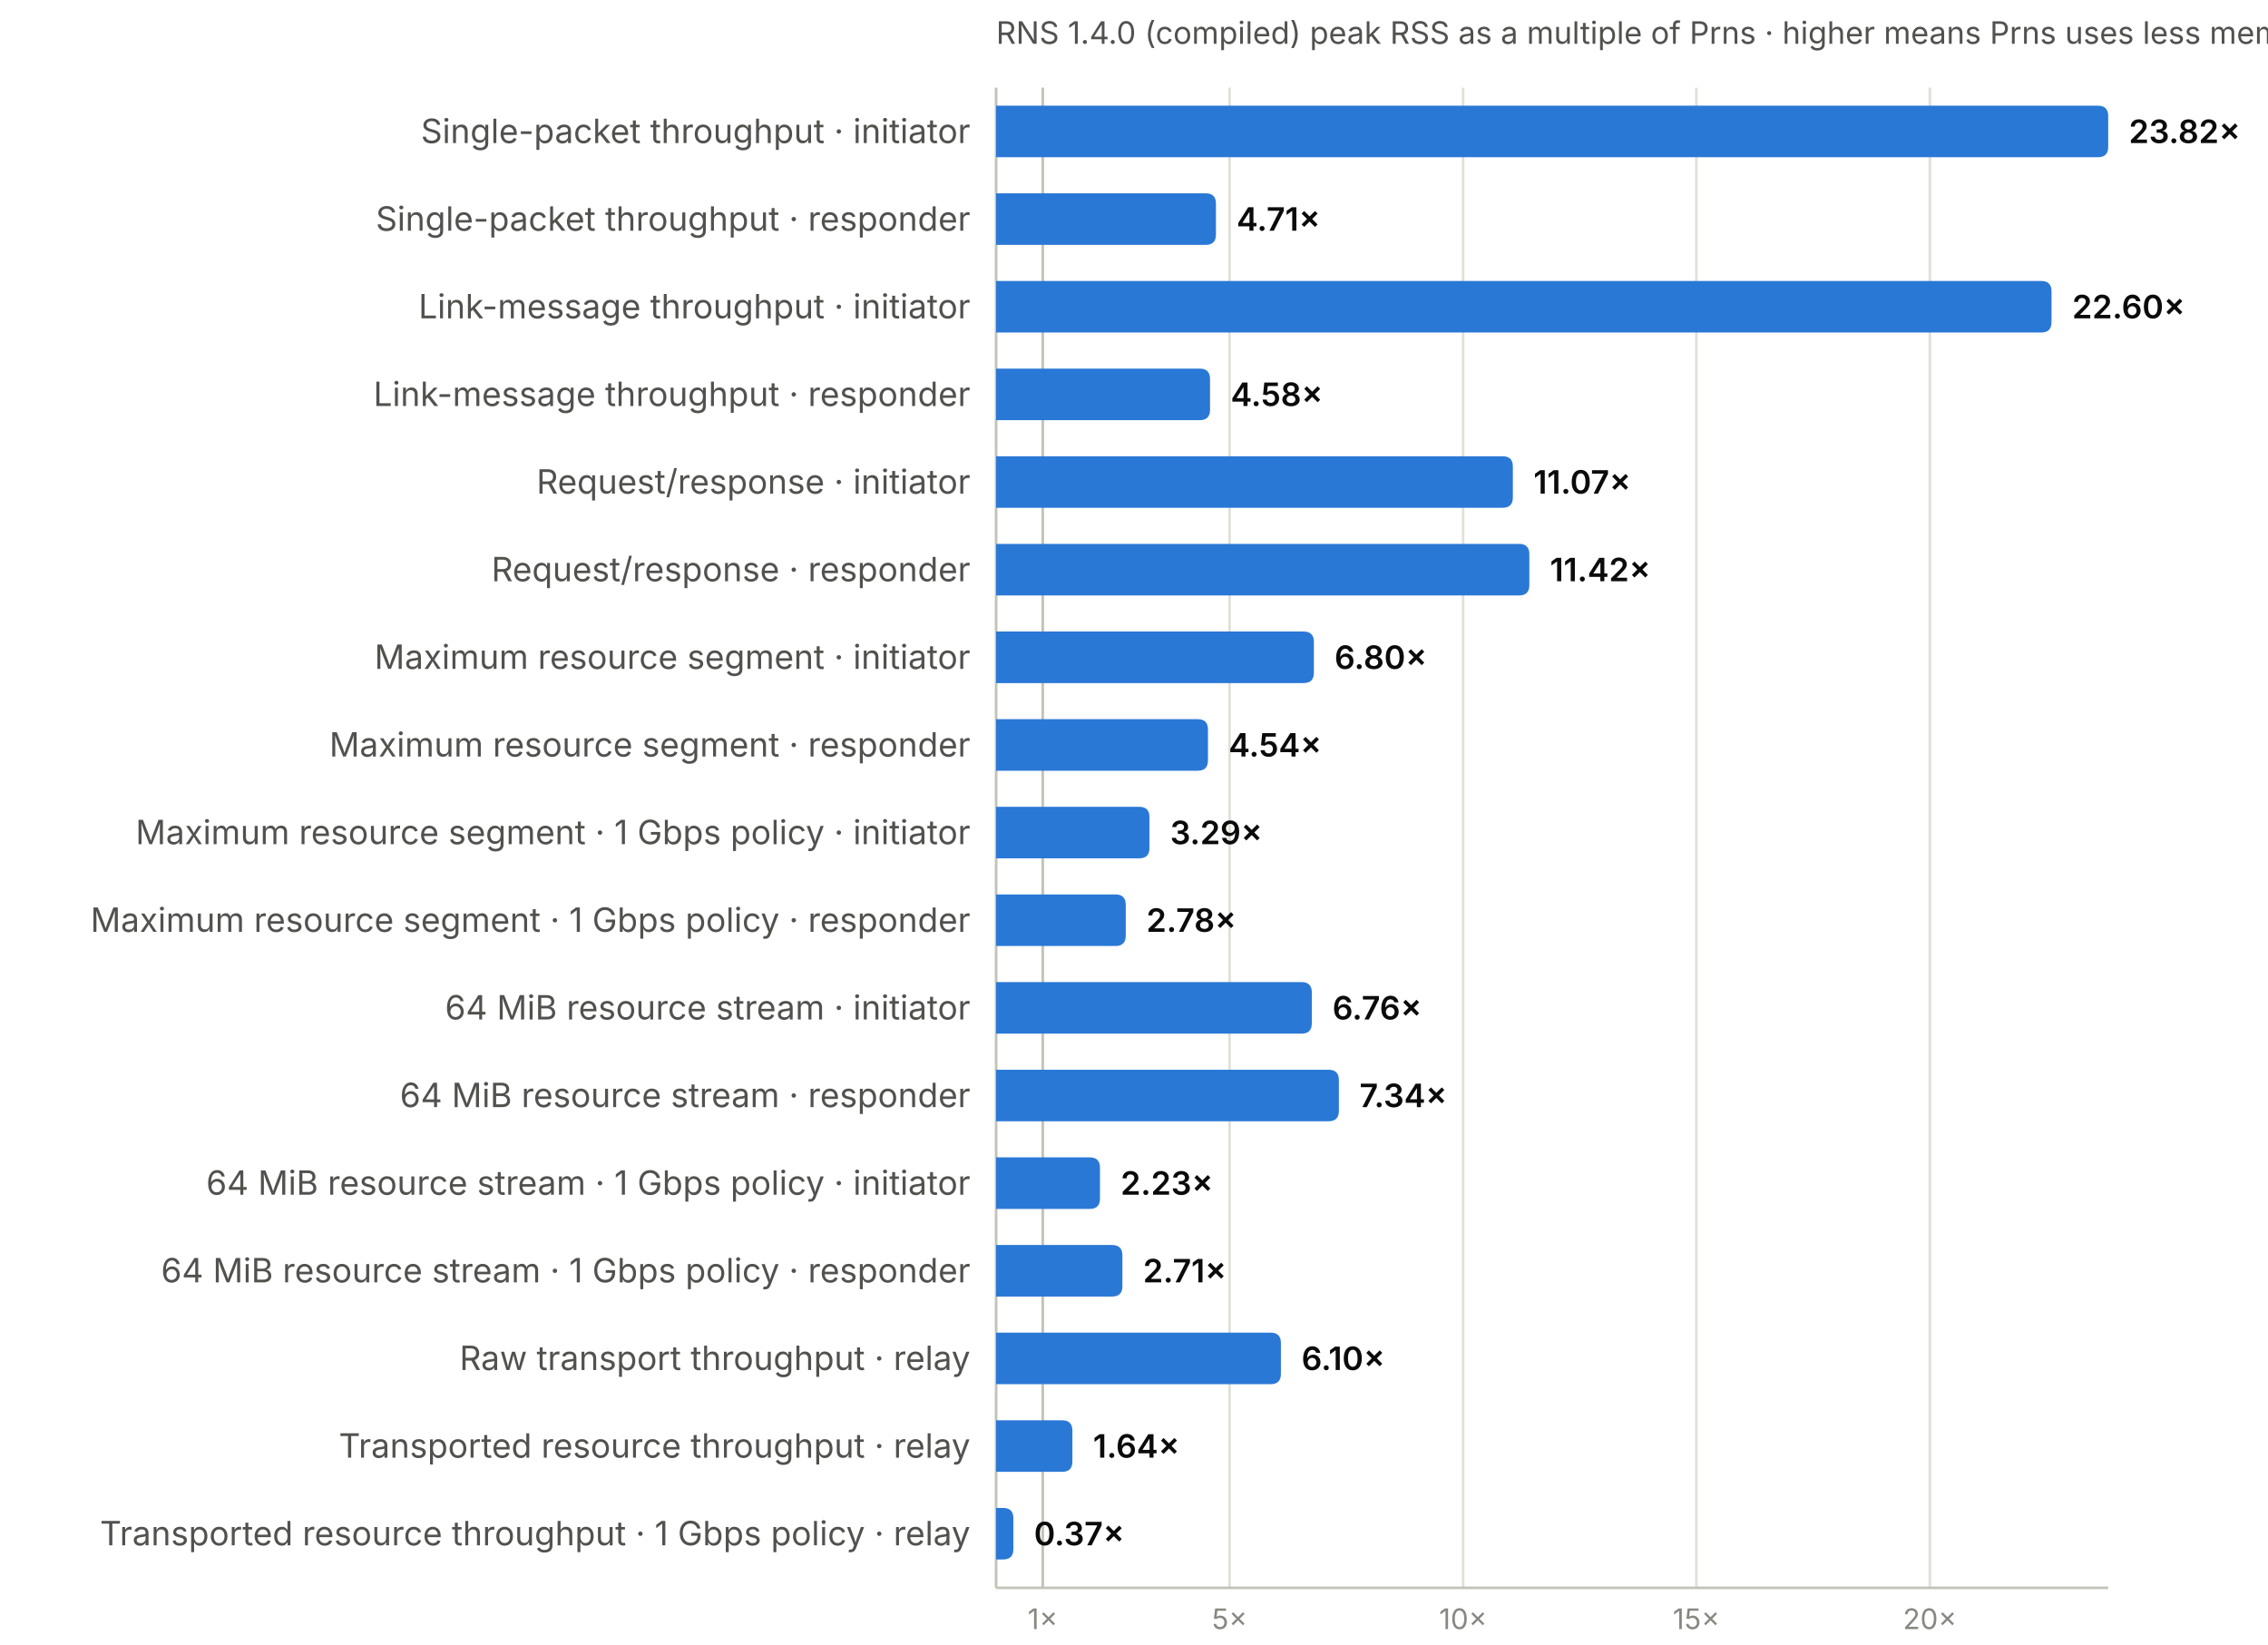
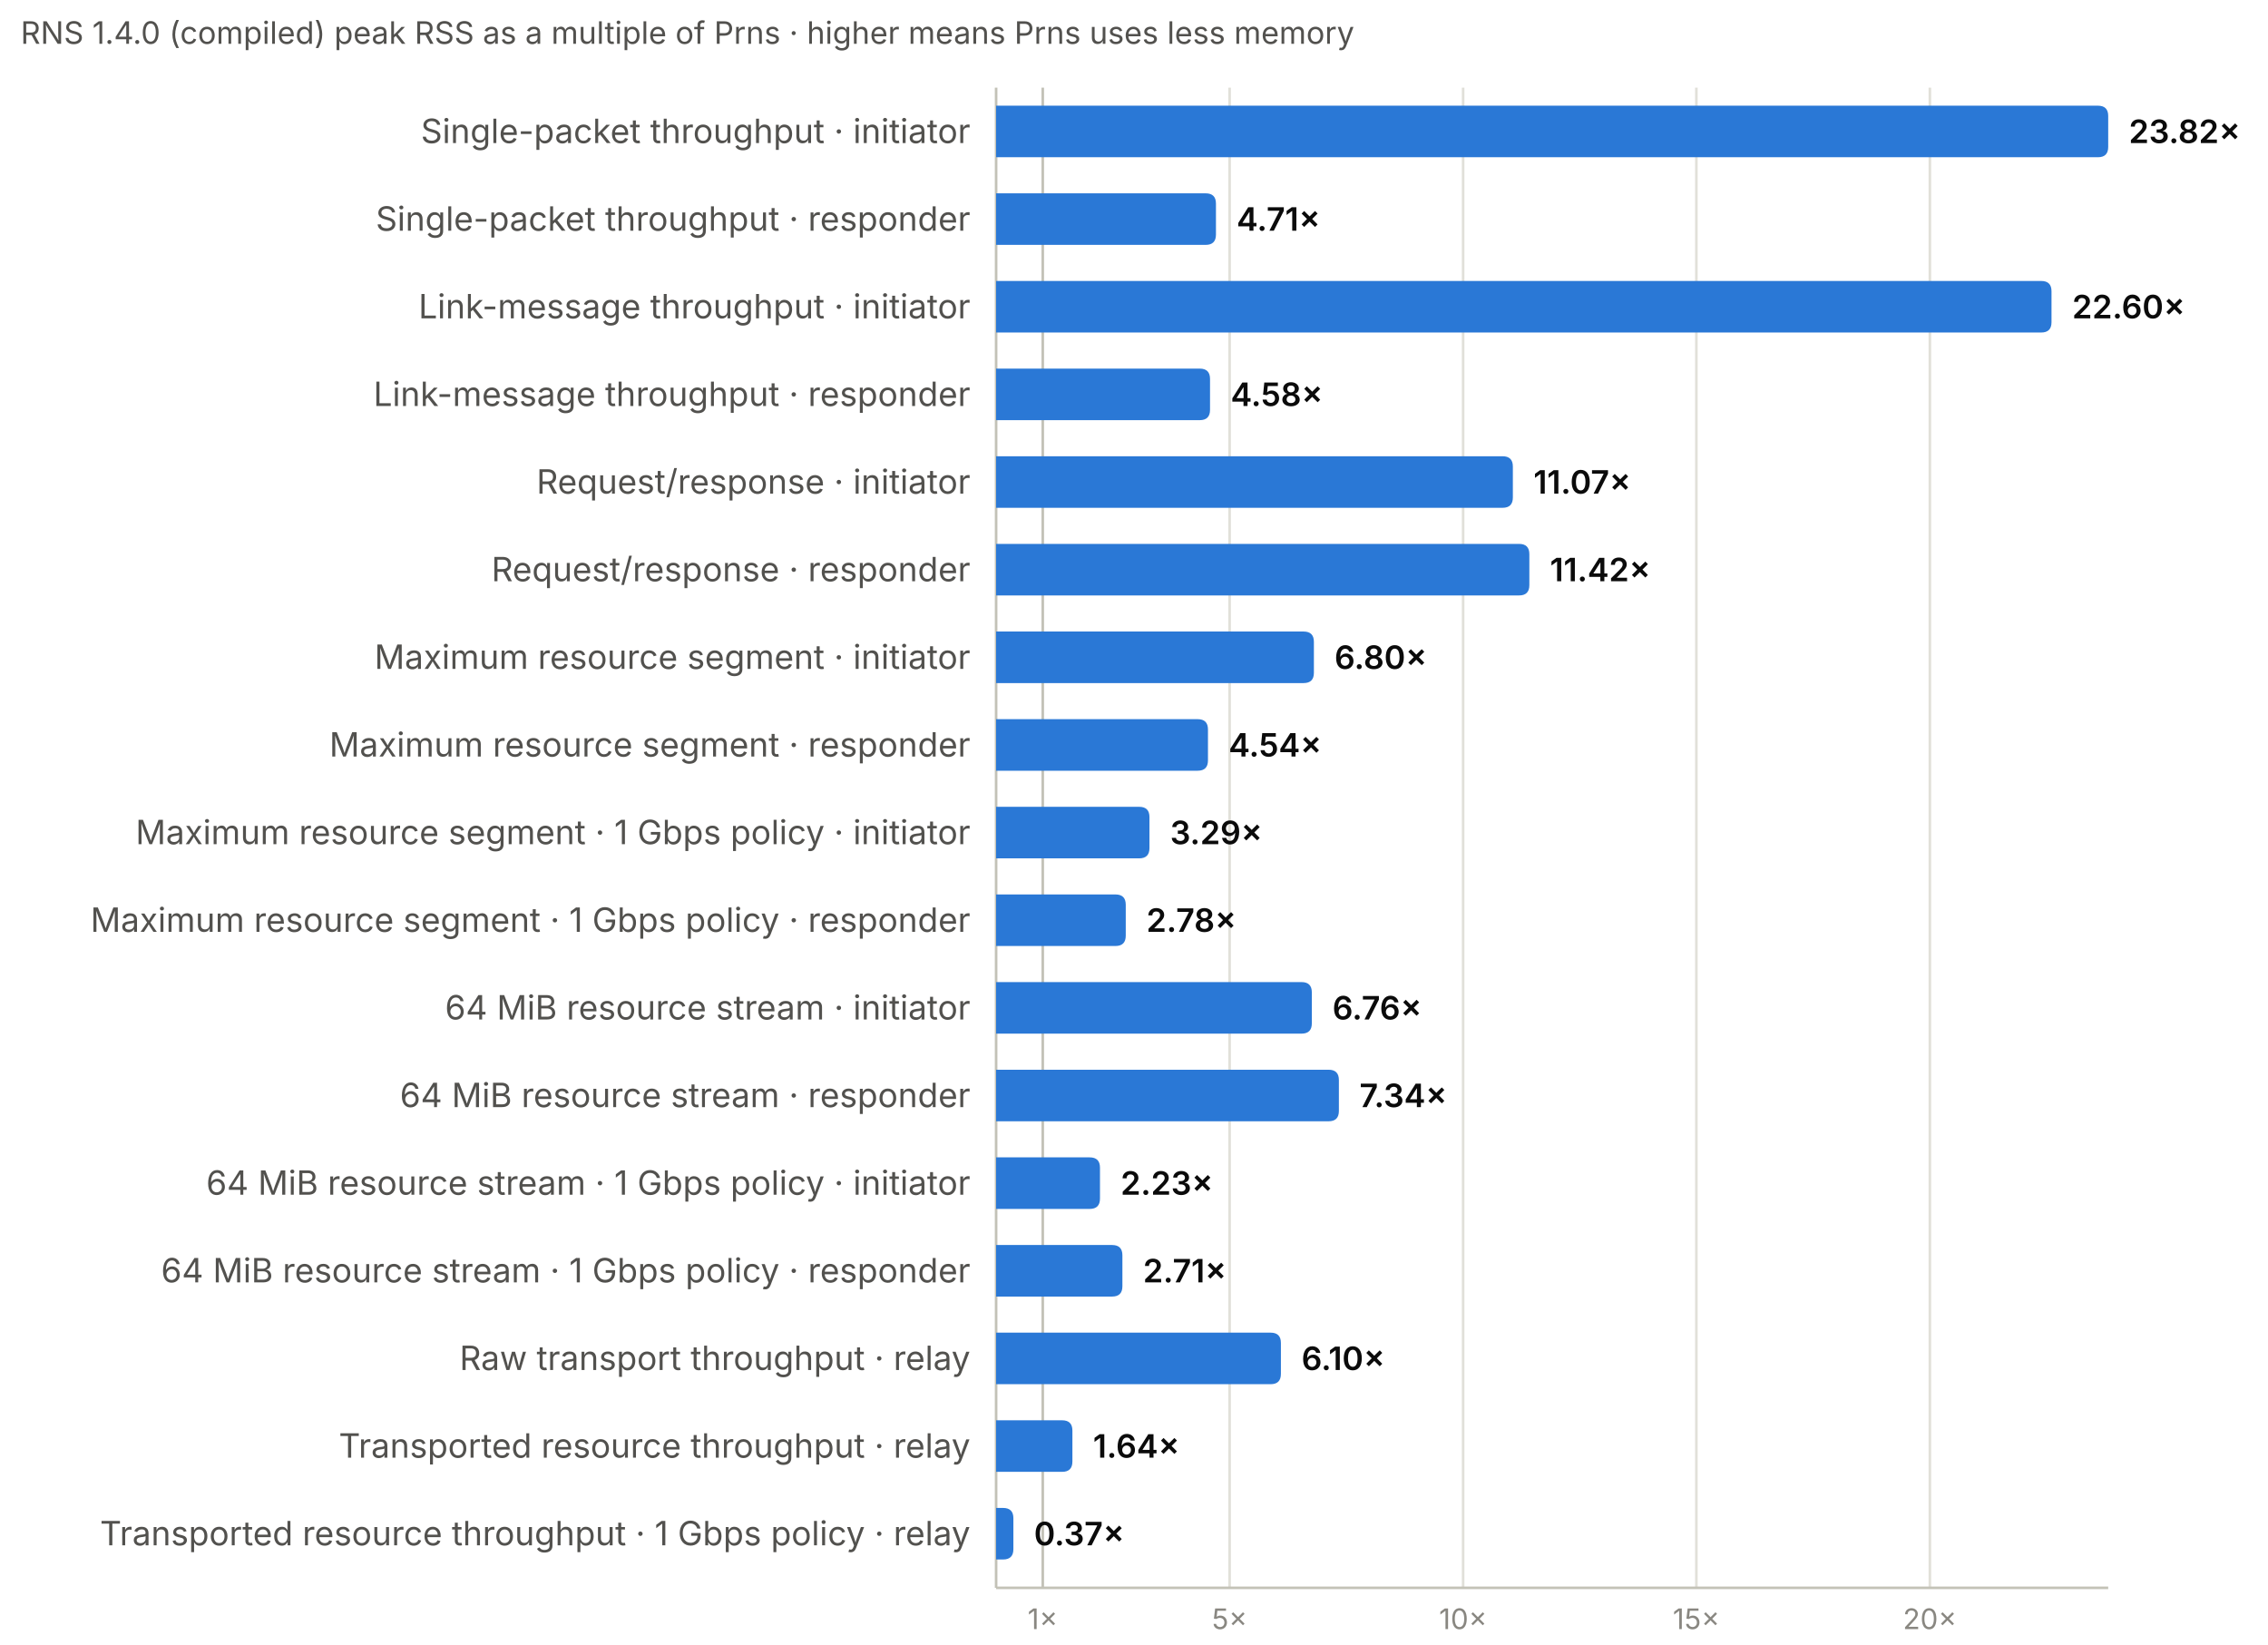
<svg xmlns="http://www.w3.org/2000/svg" width="880" height="638" viewBox="0 0 880 638" role="img" font-family="system-ui, -apple-system, 'Segoe UI', sans-serif">
-   <text x="386.5" y="17" font-size="12" fill="#52514e">RNS 1.4.0 (compiled) peak RSS as a multiple of Prns · higher means Prns uses less memory</text>
+   <text x="8" y="17" font-size="12" fill="#52514e">RNS 1.4.0 (compiled) peak RSS as a multiple of Prns · higher means Prns uses less memory</text>
  <line x1="404.6" y1="34.0" x2="404.6" y2="616.0" stroke="#c3c2b7" stroke-width="1" />
  <text x="404.6" y="632.0" font-size="11" fill="#898781" text-anchor="middle" font-variant-numeric="tabular-nums">1×</text>
  <line x1="477.1" y1="34.0" x2="477.1" y2="616.0" stroke="#e1e0d9" stroke-width="1" />
  <text x="477.1" y="632.0" font-size="11" fill="#898781" text-anchor="middle" font-variant-numeric="tabular-nums">5×</text>
  <line x1="567.7" y1="34.0" x2="567.7" y2="616.0" stroke="#e1e0d9" stroke-width="1" />
  <text x="567.7" y="632.0" font-size="11" fill="#898781" text-anchor="middle" font-variant-numeric="tabular-nums">10×</text>
  <line x1="658.2" y1="34.0" x2="658.2" y2="616.0" stroke="#e1e0d9" stroke-width="1" />
  <text x="658.2" y="632.0" font-size="11" fill="#898781" text-anchor="middle" font-variant-numeric="tabular-nums">15×</text>
  <line x1="748.8" y1="34.0" x2="748.8" y2="616.0" stroke="#e1e0d9" stroke-width="1" />
  <text x="748.8" y="632.0" font-size="11" fill="#898781" text-anchor="middle" font-variant-numeric="tabular-nums">20×</text>
  <line x1="386.5" y1="34.0" x2="386.5" y2="616.0" stroke="#c3c2b7" stroke-width="1" />
  <text x="376.5" y="55.5" font-size="13" fill="#52514e" text-anchor="end">Single-packet throughput · initiator</text>
  <path d="M386.5,41.0 L814.0,41.0 Q818.0,41.0 818.0,45.0 L818.0,57.0 Q818.0,61.0 814.0,61.0 L386.5,61.0 Z" fill="#2a78d6" />
  <text x="826.0" y="55.5" font-size="12.5" font-weight="600" fill="#0b0b0b">23.82×</text>
  <text x="376.5" y="89.5" font-size="13" fill="#52514e" text-anchor="end">Single-packet throughput · responder</text>
  <path d="M386.5,75.0 L467.8,75.0 Q471.8,75.0 471.8,79.0 L471.8,91.0 Q471.8,95.0 467.8,95.0 L386.5,95.0 Z" fill="#2a78d6" />
  <text x="479.8" y="89.5" font-size="12.5" font-weight="600" fill="#0b0b0b">4.71×</text>
  <text x="376.5" y="123.5" font-size="13" fill="#52514e" text-anchor="end">Link-message throughput · initiator</text>
  <path d="M386.5,109.0 L792.0,109.0 Q796.0,109.0 796.0,113.0 L796.0,125.0 Q796.0,129.0 792.0,129.0 L386.5,129.0 Z" fill="#2a78d6" />
  <text x="804.0" y="123.5" font-size="12.5" font-weight="600" fill="#0b0b0b">22.60×</text>
  <text x="376.5" y="157.5" font-size="13" fill="#52514e" text-anchor="end">Link-message throughput · responder</text>
  <path d="M386.5,143.0 L465.5,143.0 Q469.5,143.0 469.5,147.0 L469.5,159.0 Q469.5,163.0 465.5,163.0 L386.5,163.0 Z" fill="#2a78d6" />
  <text x="477.5" y="157.5" font-size="12.5" font-weight="600" fill="#0b0b0b">4.58×</text>
  <text x="376.5" y="191.5" font-size="13" fill="#52514e" text-anchor="end">Request/response · initiator</text>
  <path d="M386.5,177.0 L583.0,177.0 Q587.0,177.0 587.0,181.0 L587.0,193.0 Q587.0,197.0 583.0,197.0 L386.5,197.0 Z" fill="#2a78d6" />
  <text x="595.0" y="191.5" font-size="12.5" font-weight="600" fill="#0b0b0b">11.07×</text>
  <text x="376.5" y="225.5" font-size="13" fill="#52514e" text-anchor="end">Request/response · responder</text>
  <path d="M386.5,211.0 L589.4,211.0 Q593.4,211.0 593.4,215.0 L593.4,227.0 Q593.4,231.0 589.4,231.0 L386.5,231.0 Z" fill="#2a78d6" />
  <text x="601.4" y="225.5" font-size="12.5" font-weight="600" fill="#0b0b0b">11.42×</text>
  <text x="376.5" y="259.5" font-size="13" fill="#52514e" text-anchor="end">Maximum resource segment · initiator</text>
  <path d="M386.5,245.0 L505.8,245.0 Q509.8,245.0 509.8,249.0 L509.8,261.0 Q509.8,265.0 505.8,265.0 L386.5,265.0 Z" fill="#2a78d6" />
  <text x="517.8" y="259.5" font-size="12.5" font-weight="600" fill="#0b0b0b">6.80×</text>
  <text x="376.5" y="293.5" font-size="13" fill="#52514e" text-anchor="end">Maximum resource segment · responder</text>
  <path d="M386.5,279.0 L464.7,279.0 Q468.7,279.0 468.7,283.0 L468.7,295.0 Q468.7,299.0 464.7,299.0 L386.5,299.0 Z" fill="#2a78d6" />
  <text x="476.7" y="293.5" font-size="12.5" font-weight="600" fill="#0b0b0b">4.54×</text>
  <text x="376.5" y="327.5" font-size="13" fill="#52514e" text-anchor="end">Maximum resource segment · 1 Gbps policy · initiator</text>
  <path d="M386.5,313.0 L442.0,313.0 Q446.0,313.0 446.0,317.0 L446.0,329.0 Q446.0,333.0 442.0,333.0 L386.5,333.0 Z" fill="#2a78d6" />
  <text x="454.0" y="327.5" font-size="12.5" font-weight="600" fill="#0b0b0b">3.29×</text>
  <text x="376.5" y="361.5" font-size="13" fill="#52514e" text-anchor="end">Maximum resource segment · 1 Gbps policy · responder</text>
  <path d="M386.5,347.0 L432.8,347.0 Q436.8,347.0 436.8,351.0 L436.8,363.0 Q436.8,367.0 432.8,367.0 L386.5,367.0 Z" fill="#2a78d6" />
  <text x="444.8" y="361.5" font-size="12.5" font-weight="600" fill="#0b0b0b">2.78×</text>
  <text x="376.5" y="395.5" font-size="13" fill="#52514e" text-anchor="end">64 MiB resource stream · initiator</text>
  <path d="M386.5,381.0 L505.0,381.0 Q509.0,381.0 509.0,385.0 L509.0,397.0 Q509.0,401.0 505.0,401.0 L386.5,401.0 Z" fill="#2a78d6" />
  <text x="517.0" y="395.5" font-size="12.5" font-weight="600" fill="#0b0b0b">6.76×</text>
  <text x="376.5" y="429.5" font-size="13" fill="#52514e" text-anchor="end">64 MiB resource stream · responder</text>
  <path d="M386.5,415.0 L515.5,415.0 Q519.5,415.0 519.5,419.0 L519.5,431.0 Q519.5,435.0 515.5,435.0 L386.5,435.0 Z" fill="#2a78d6" />
  <text x="527.5" y="429.5" font-size="12.5" font-weight="600" fill="#0b0b0b">7.34×</text>
  <text x="376.5" y="463.5" font-size="13" fill="#52514e" text-anchor="end">64 MiB resource stream · 1 Gbps policy · initiator</text>
  <path d="M386.5,449.0 L422.8,449.0 Q426.8,449.0 426.8,453.0 L426.8,465.0 Q426.8,469.0 422.8,469.0 L386.5,469.0 Z" fill="#2a78d6" />
  <text x="434.8" y="463.5" font-size="12.5" font-weight="600" fill="#0b0b0b">2.23×</text>
  <text x="376.5" y="497.5" font-size="13" fill="#52514e" text-anchor="end">64 MiB resource stream · 1 Gbps policy · responder</text>
  <path d="M386.5,483.0 L431.5,483.0 Q435.5,483.0 435.5,487.0 L435.5,499.0 Q435.5,503.0 431.5,503.0 L386.5,503.0 Z" fill="#2a78d6" />
  <text x="443.5" y="497.5" font-size="12.5" font-weight="600" fill="#0b0b0b">2.71×</text>
  <text x="376.5" y="531.5" font-size="13" fill="#52514e" text-anchor="end">Raw transport throughput · relay</text>
  <path d="M386.5,517.0 L493.0,517.0 Q497.0,517.0 497.0,521.0 L497.0,533.0 Q497.0,537.0 493.0,537.0 L386.5,537.0 Z" fill="#2a78d6" />
  <text x="505.0" y="531.5" font-size="12.5" font-weight="600" fill="#0b0b0b">6.10×</text>
  <text x="376.5" y="565.5" font-size="13" fill="#52514e" text-anchor="end">Transported resource throughput · relay</text>
  <path d="M386.5,551.0 L412.1,551.0 Q416.1,551.0 416.1,555.0 L416.1,567.0 Q416.1,571.0 412.1,571.0 L386.5,571.0 Z" fill="#2a78d6" />
  <text x="424.1" y="565.5" font-size="12.5" font-weight="600" fill="#0b0b0b">1.64×</text>
  <text x="376.5" y="599.5" font-size="13" fill="#52514e" text-anchor="end">Transported resource throughput · 1 Gbps policy · relay</text>
  <path d="M386.5,585.0 L389.2,585.0 Q393.2,585.0 393.2,589.0 L393.2,601.0 Q393.2,605.0 389.2,605.0 L386.5,605.0 Z" fill="#2a78d6" />
  <text x="401.2" y="599.5" font-size="12.5" font-weight="600" fill="#0b0b0b">0.37×</text>
  <line x1="386.5" y1="616.0" x2="818.0" y2="616.0" stroke="#c3c2b7" stroke-width="1" />
</svg>
